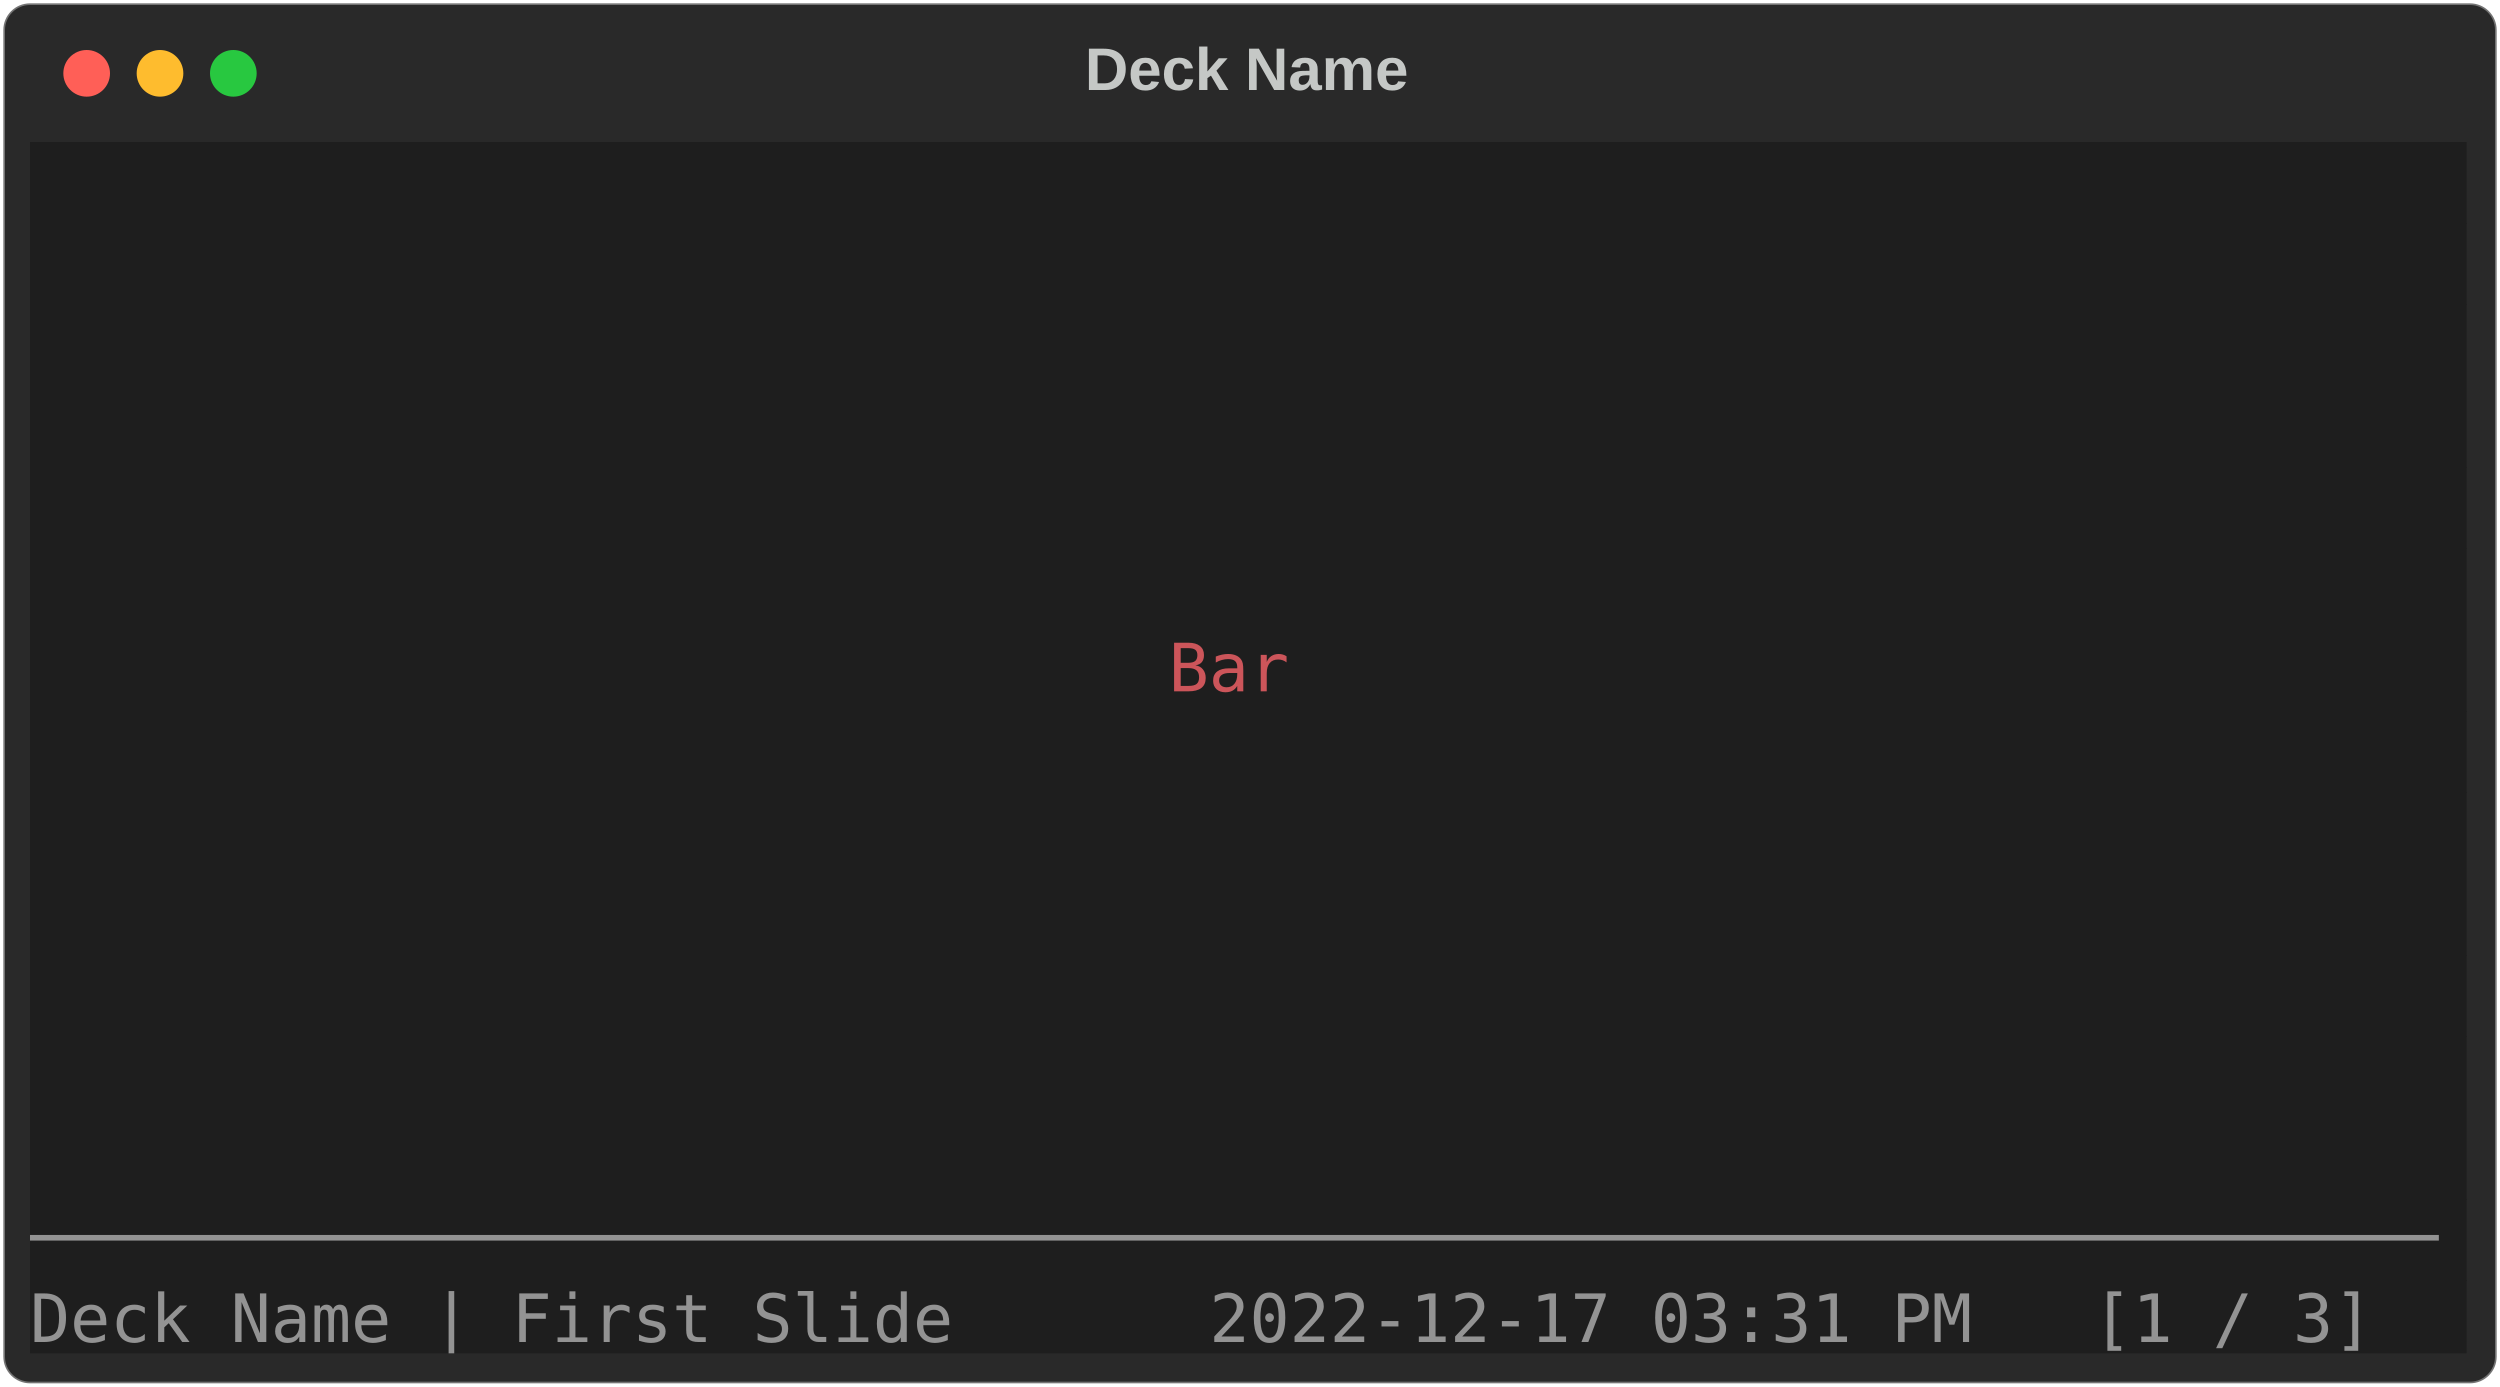
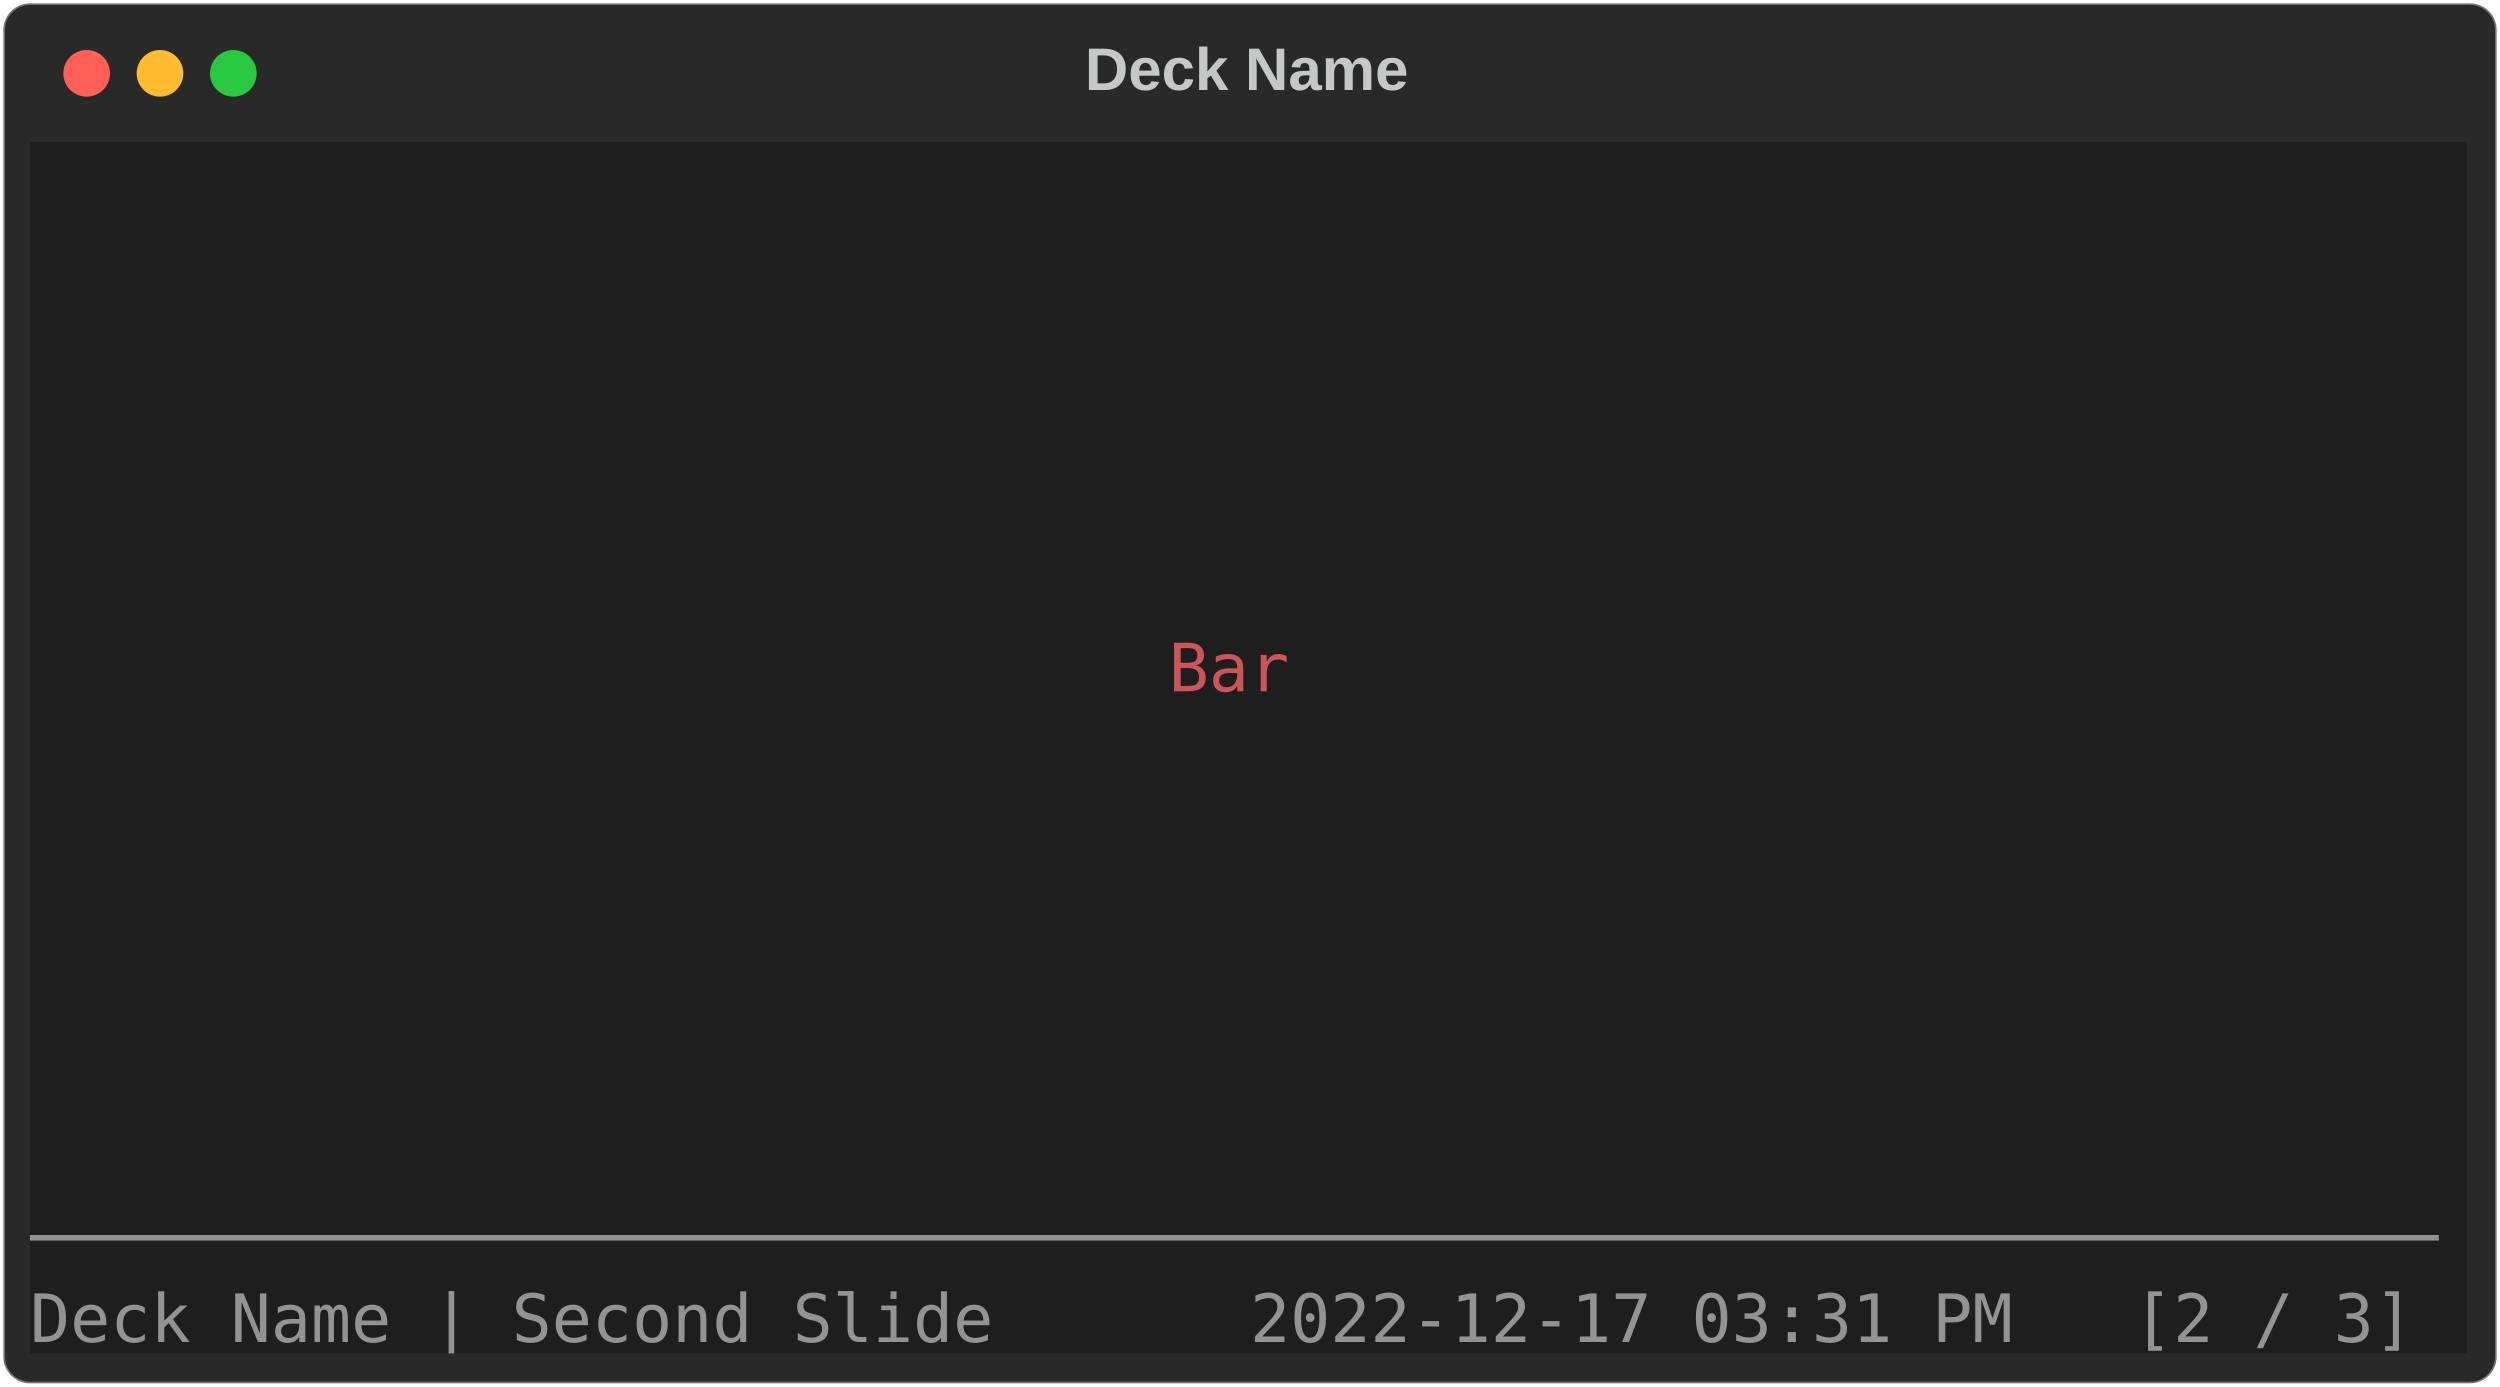
<svg xmlns="http://www.w3.org/2000/svg" class="rich-terminal" viewBox="0 0 750 416.0">
  <style>

    @font-face {
        font-family: "Fira Code";
        src: local("FiraCode-Regular"),
                url("https://cdnjs.cloudflare.com/ajax/libs/firacode/6.2.0/woff2/FiraCode-Regular.woff2") format("woff2"),
                url("https://cdnjs.cloudflare.com/ajax/libs/firacode/6.2.0/woff/FiraCode-Regular.woff") format("woff");
        font-style: normal;
        font-weight: 400;
    }
    @font-face {
        font-family: "Fira Code";
        src: local("FiraCode-Bold"),
                url("https://cdnjs.cloudflare.com/ajax/libs/firacode/6.2.0/woff2/FiraCode-Bold.woff2") format("woff2"),
                url("https://cdnjs.cloudflare.com/ajax/libs/firacode/6.2.0/woff/FiraCode-Bold.woff") format("woff");
        font-style: bold;
        font-weight: 700;
    }

    .spieldocs-matrix {
        font-family: Fira Code, monospace;
        font-size: 20px;
        line-height: 24.4px;
        font-variant-east-asian: full-width;
    }

    .spieldocs-title {
        font-size: 18px;
        font-weight: bold;
        font-family: arial;
    }

    .spieldocs-r1 { fill: #e1e1e1 }
.spieldocs-r2 { fill: #c5c8c6 }
.spieldocs-r3 { fill: #cc555a }
.spieldocs-r4 { fill: #939393 }
.spieldocs-r5 { fill: #e1e1e1;font-weight: bold }
    </style>
  <defs>
    <clipPath id="spieldocs-clip-terminal">
      <rect x="0" y="0" width="731.0" height="365.0" />
    </clipPath>
    <clipPath id="spieldocs-line-0">
      <rect x="0" y="1.5" width="732" height="24.65" />
    </clipPath>
    <clipPath id="spieldocs-line-1">
      <rect x="0" y="25.9" width="732" height="24.65" />
    </clipPath>
    <clipPath id="spieldocs-line-2">
      <rect x="0" y="50.3" width="732" height="24.65" />
    </clipPath>
    <clipPath id="spieldocs-line-3">
      <rect x="0" y="74.7" width="732" height="24.65" />
    </clipPath>
    <clipPath id="spieldocs-line-4">
      <rect x="0" y="99.1" width="732" height="24.65" />
    </clipPath>
    <clipPath id="spieldocs-line-5">
      <rect x="0" y="123.5" width="732" height="24.65" />
    </clipPath>
    <clipPath id="spieldocs-line-6">
      <rect x="0" y="147.9" width="732" height="24.65" />
    </clipPath>
    <clipPath id="spieldocs-line-7">
      <rect x="0" y="172.3" width="732" height="24.65" />
    </clipPath>
    <clipPath id="spieldocs-line-8">
      <rect x="0" y="196.7" width="732" height="24.65" />
    </clipPath>
    <clipPath id="spieldocs-line-9">
      <rect x="0" y="221.1" width="732" height="24.65" />
    </clipPath>
    <clipPath id="spieldocs-line-10">
      <rect x="0" y="245.5" width="732" height="24.65" />
    </clipPath>
    <clipPath id="spieldocs-line-11">
      <rect x="0" y="269.9" width="732" height="24.65" />
    </clipPath>
    <clipPath id="spieldocs-line-12">
      <rect x="0" y="294.3" width="732" height="24.65" />
    </clipPath>
    <clipPath id="spieldocs-line-13">
      <rect x="0" y="318.7" width="732" height="24.65" />
    </clipPath>
  </defs>
  <rect fill="#292929" stroke="rgba(255,255,255,0.35)" stroke-width="1" x="1" y="1" width="748" height="414" rx="8" />
  <text class="spieldocs-title" fill="#c5c8c6" text-anchor="middle" x="374" y="27">Deck Name</text>
  <g transform="translate(26,22)">
    <circle cx="0" cy="0" r="7" fill="#ff5f57" />
    <circle cx="22" cy="0" r="7" fill="#febc2e" />
    <circle cx="44" cy="0" r="7" fill="#28c840" />
  </g>
  <g transform="translate(9, 41)" clip-path="url(#spieldocs-clip-terminal)">
    <rect fill="#1e1e1e" x="0" y="1.5" width="732" height="24.65" shape-rendering="crispEdges" />
    <rect fill="#1e1e1e" x="0" y="25.9" width="732" height="24.65" shape-rendering="crispEdges" />
    <rect fill="#1e1e1e" x="0" y="50.3" width="732" height="24.65" shape-rendering="crispEdges" />
    <rect fill="#1e1e1e" x="0" y="74.7" width="732" height="24.65" shape-rendering="crispEdges" />
    <rect fill="#1e1e1e" x="0" y="99.1" width="732" height="24.65" shape-rendering="crispEdges" />
    <rect fill="#1e1e1e" x="0" y="123.5" width="732" height="24.65" shape-rendering="crispEdges" />
    <rect fill="#1e1e1e" x="0" y="147.9" width="341.6" height="24.65" shape-rendering="crispEdges" />
    <rect fill="#1e1e1e" x="341.6" y="147.9" width="36.6" height="24.65" shape-rendering="crispEdges" />
    <rect fill="#1e1e1e" x="378.2" y="147.9" width="353.8" height="24.65" shape-rendering="crispEdges" />
    <rect fill="#1e1e1e" x="0" y="172.3" width="732" height="24.65" shape-rendering="crispEdges" />
    <rect fill="#1e1e1e" x="0" y="196.7" width="732" height="24.65" shape-rendering="crispEdges" />
    <rect fill="#1e1e1e" x="0" y="221.1" width="732" height="24.65" shape-rendering="crispEdges" />
    <rect fill="#1e1e1e" x="0" y="245.5" width="732" height="24.65" shape-rendering="crispEdges" />
    <rect fill="#1e1e1e" x="0" y="269.9" width="732" height="24.65" shape-rendering="crispEdges" />
    <rect fill="#1e1e1e" x="0" y="294.3" width="732" height="24.65" shape-rendering="crispEdges" />
    <rect fill="#1e1e1e" x="0" y="318.7" width="732" height="24.65" shape-rendering="crispEdges" />
-     <rect fill="#1e1e1e" x="0" y="343.1" width="317.2" height="24.65" shape-rendering="crispEdges" />
-     <rect fill="#1e1e1e" x="317.2" y="343.1" width="12.2" height="24.65" shape-rendering="crispEdges" />
+     <rect fill="#1e1e1e" x="0" y="343.1" width="329.4" height="24.65" shape-rendering="crispEdges" />
    <rect fill="#1e1e1e" x="329.4" y="343.1" width="12.2" height="24.65" shape-rendering="crispEdges" />
    <rect fill="#1e1e1e" x="341.6" y="343.1" width="12.2" height="24.65" shape-rendering="crispEdges" />
-     <rect fill="#1e1e1e" x="353.8" y="343.1" width="378.2" height="24.65" shape-rendering="crispEdges" />
+     <rect fill="#1e1e1e" x="353.8" y="343.1" width="12.2" height="24.65" shape-rendering="crispEdges" />
+     <rect fill="#1e1e1e" x="366" y="343.1" width="366" height="24.65" shape-rendering="crispEdges" />
    <g class="spieldocs-matrix">
      <text class="spieldocs-r2" x="732" y="20" textLength="12.2" clip-path="url(#spieldocs-line-0)">
</text>
      <text class="spieldocs-r2" x="732" y="44.4" textLength="12.2" clip-path="url(#spieldocs-line-1)">
</text>
      <text class="spieldocs-r2" x="732" y="68.8" textLength="12.2" clip-path="url(#spieldocs-line-2)">
</text>
      <text class="spieldocs-r2" x="732" y="93.2" textLength="12.2" clip-path="url(#spieldocs-line-3)">
</text>
      <text class="spieldocs-r2" x="732" y="117.6" textLength="12.2" clip-path="url(#spieldocs-line-4)">
</text>
      <text class="spieldocs-r2" x="732" y="142" textLength="12.2" clip-path="url(#spieldocs-line-5)">
</text>
      <text class="spieldocs-r3" x="341.6" y="166.4" textLength="36.6" clip-path="url(#spieldocs-line-6)">Bar</text>
      <text class="spieldocs-r2" x="732" y="166.4" textLength="12.2" clip-path="url(#spieldocs-line-6)">
</text>
      <text class="spieldocs-r2" x="732" y="190.8" textLength="12.2" clip-path="url(#spieldocs-line-7)">
</text>
      <text class="spieldocs-r2" x="732" y="215.2" textLength="12.2" clip-path="url(#spieldocs-line-8)">
</text>
      <text class="spieldocs-r2" x="732" y="239.6" textLength="12.2" clip-path="url(#spieldocs-line-9)">
</text>
      <text class="spieldocs-r2" x="732" y="264" textLength="12.2" clip-path="url(#spieldocs-line-10)">
</text>
      <text class="spieldocs-r2" x="732" y="288.4" textLength="12.2" clip-path="url(#spieldocs-line-11)">
</text>
      <text class="spieldocs-r2" x="732" y="312.8" textLength="12.2" clip-path="url(#spieldocs-line-12)">
</text>
      <text class="spieldocs-r4" x="0" y="337.2" textLength="732" clip-path="url(#spieldocs-line-13)">────────────────────────────────────────────────────────────</text>
      <text class="spieldocs-r2" x="732" y="337.2" textLength="12.2" clip-path="url(#spieldocs-line-13)">
</text>
-       <text class="spieldocs-r4" x="0" y="361.6" textLength="317.2" clip-path="url(#spieldocs-line-14)">Deck Name | First Slide   </text>
-       <text class="spieldocs-r4" x="353.8" y="361.6" textLength="378.2" clip-path="url(#spieldocs-line-14)">  2022-12-17 03:31 PM   [1 / 3]</text>
+       <text class="spieldocs-r4" x="0" y="361.6" textLength="329.4" clip-path="url(#spieldocs-line-14)">Deck Name | Second Slide   </text>
+       <text class="spieldocs-r4" x="366" y="361.6" textLength="366" clip-path="url(#spieldocs-line-14)"> 2022-12-17 03:31 PM   [2 / 3]</text>
    </g>
  </g>
</svg>
